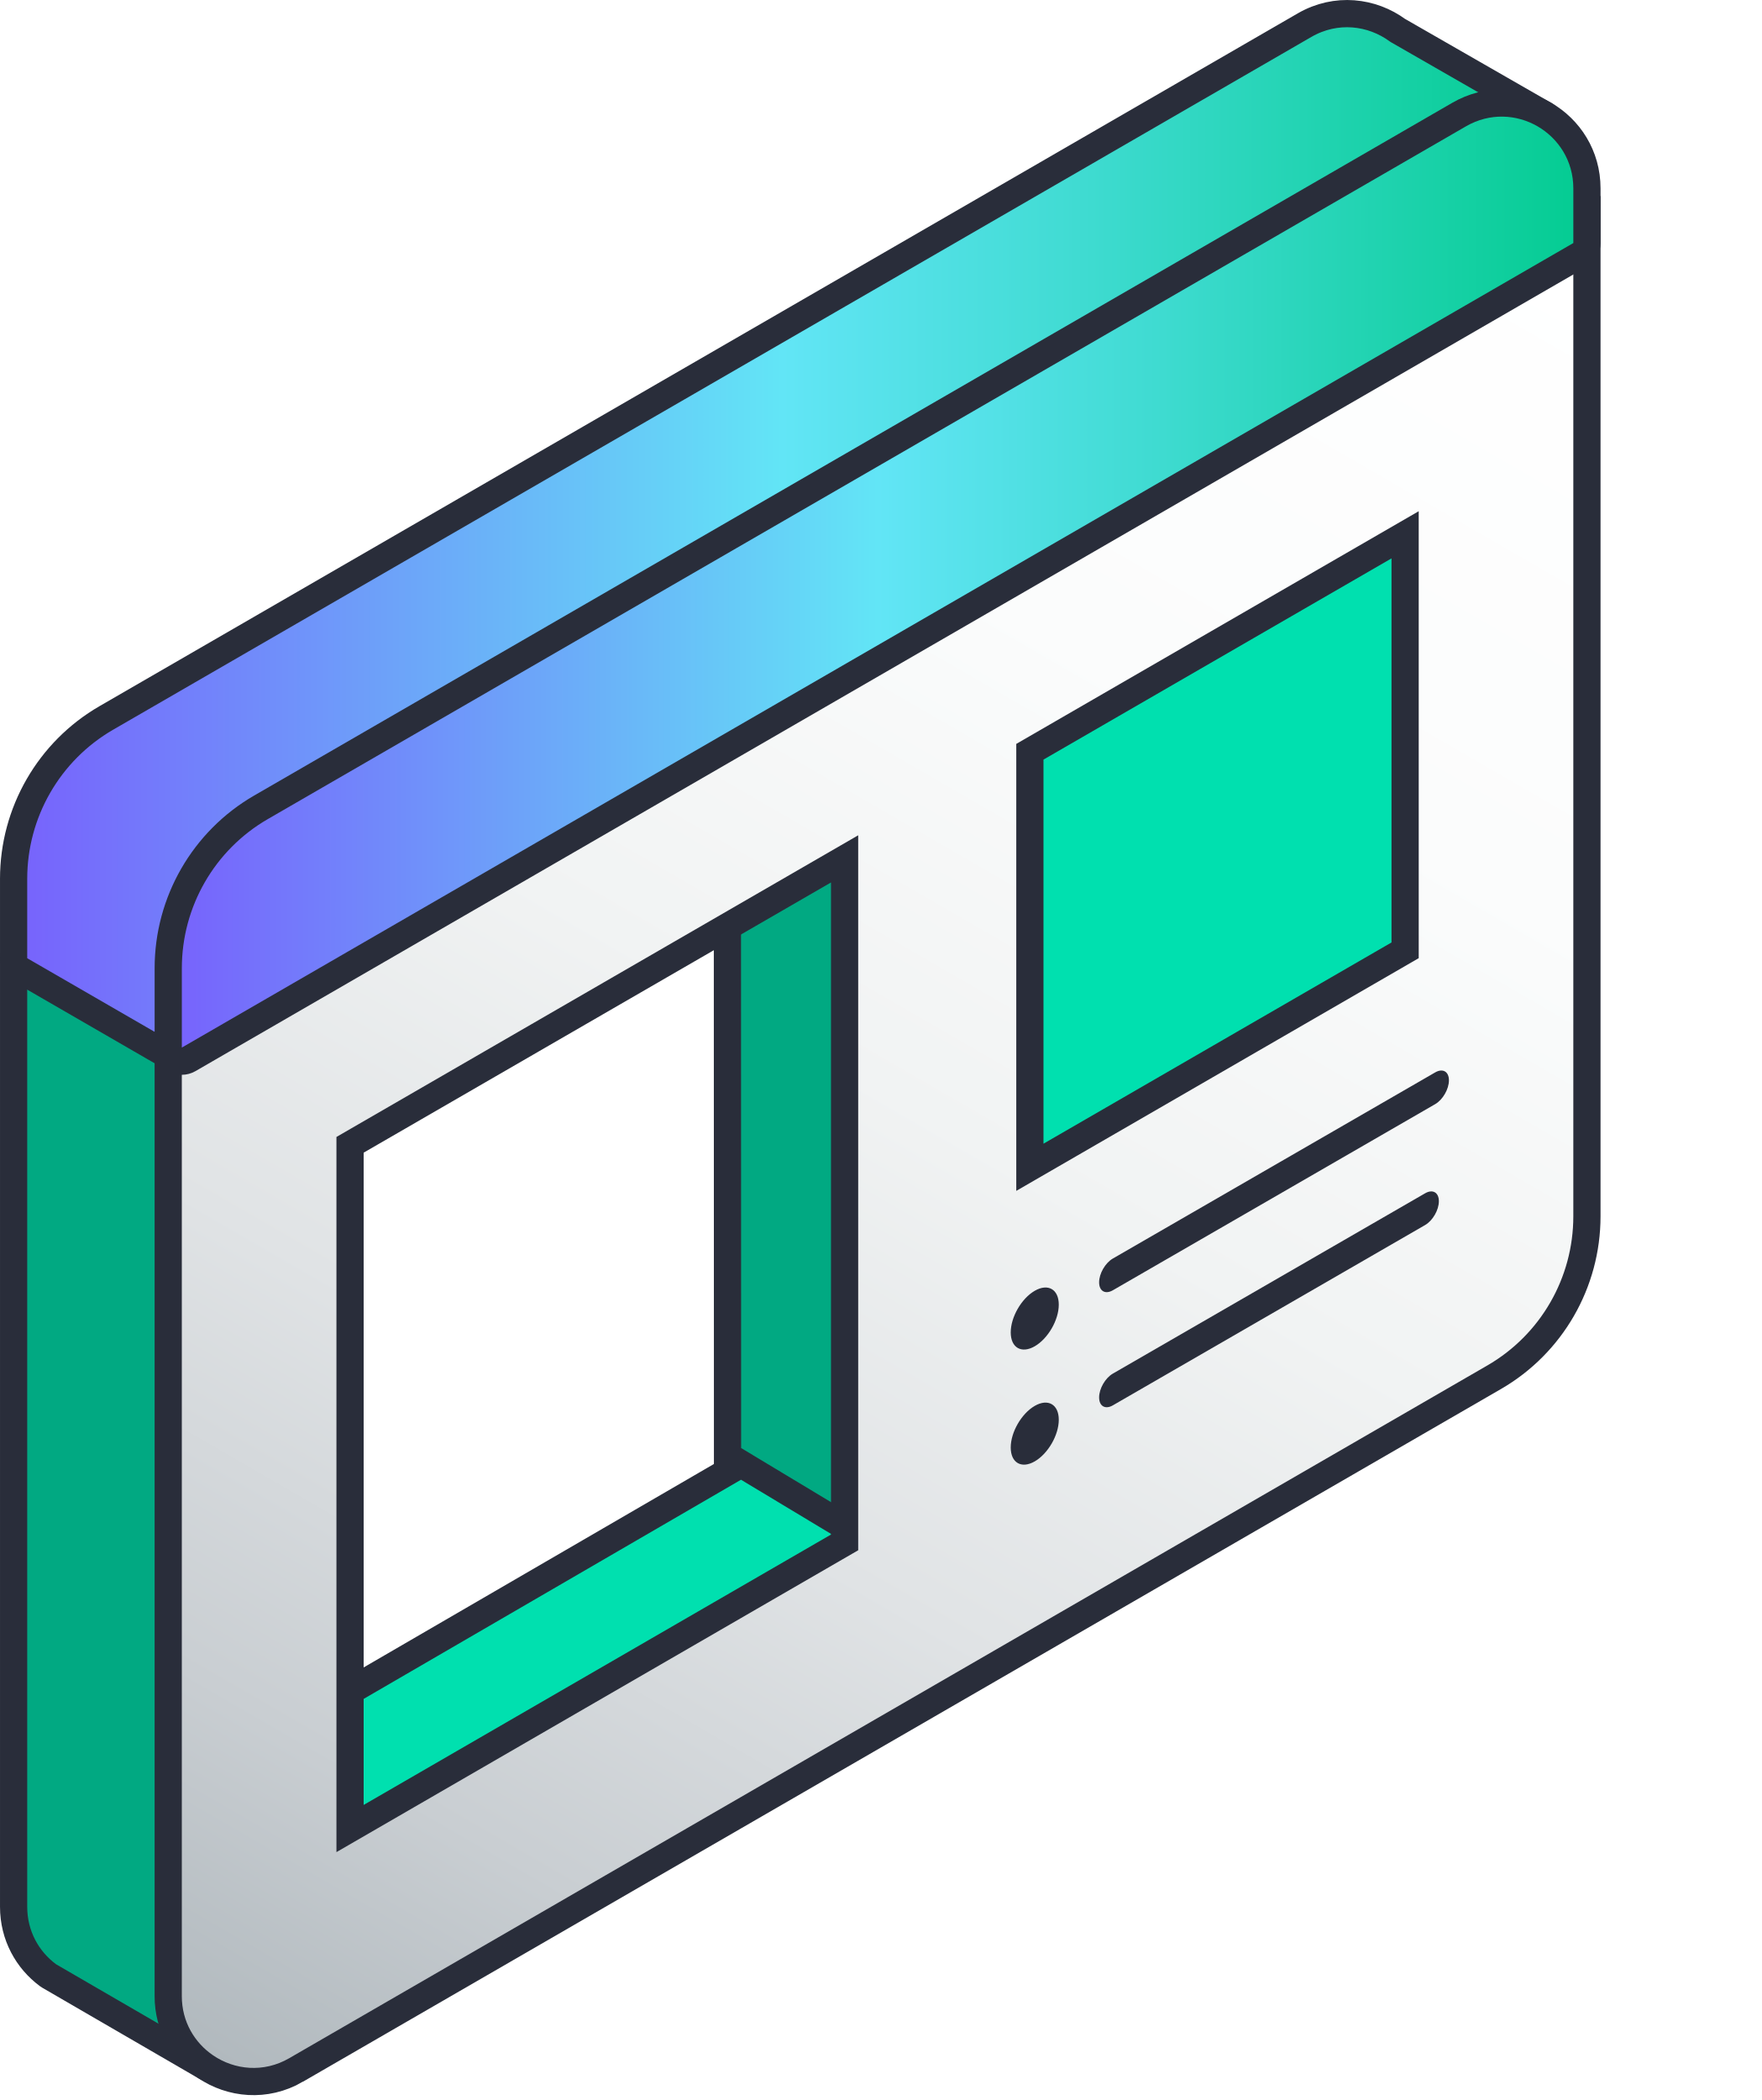
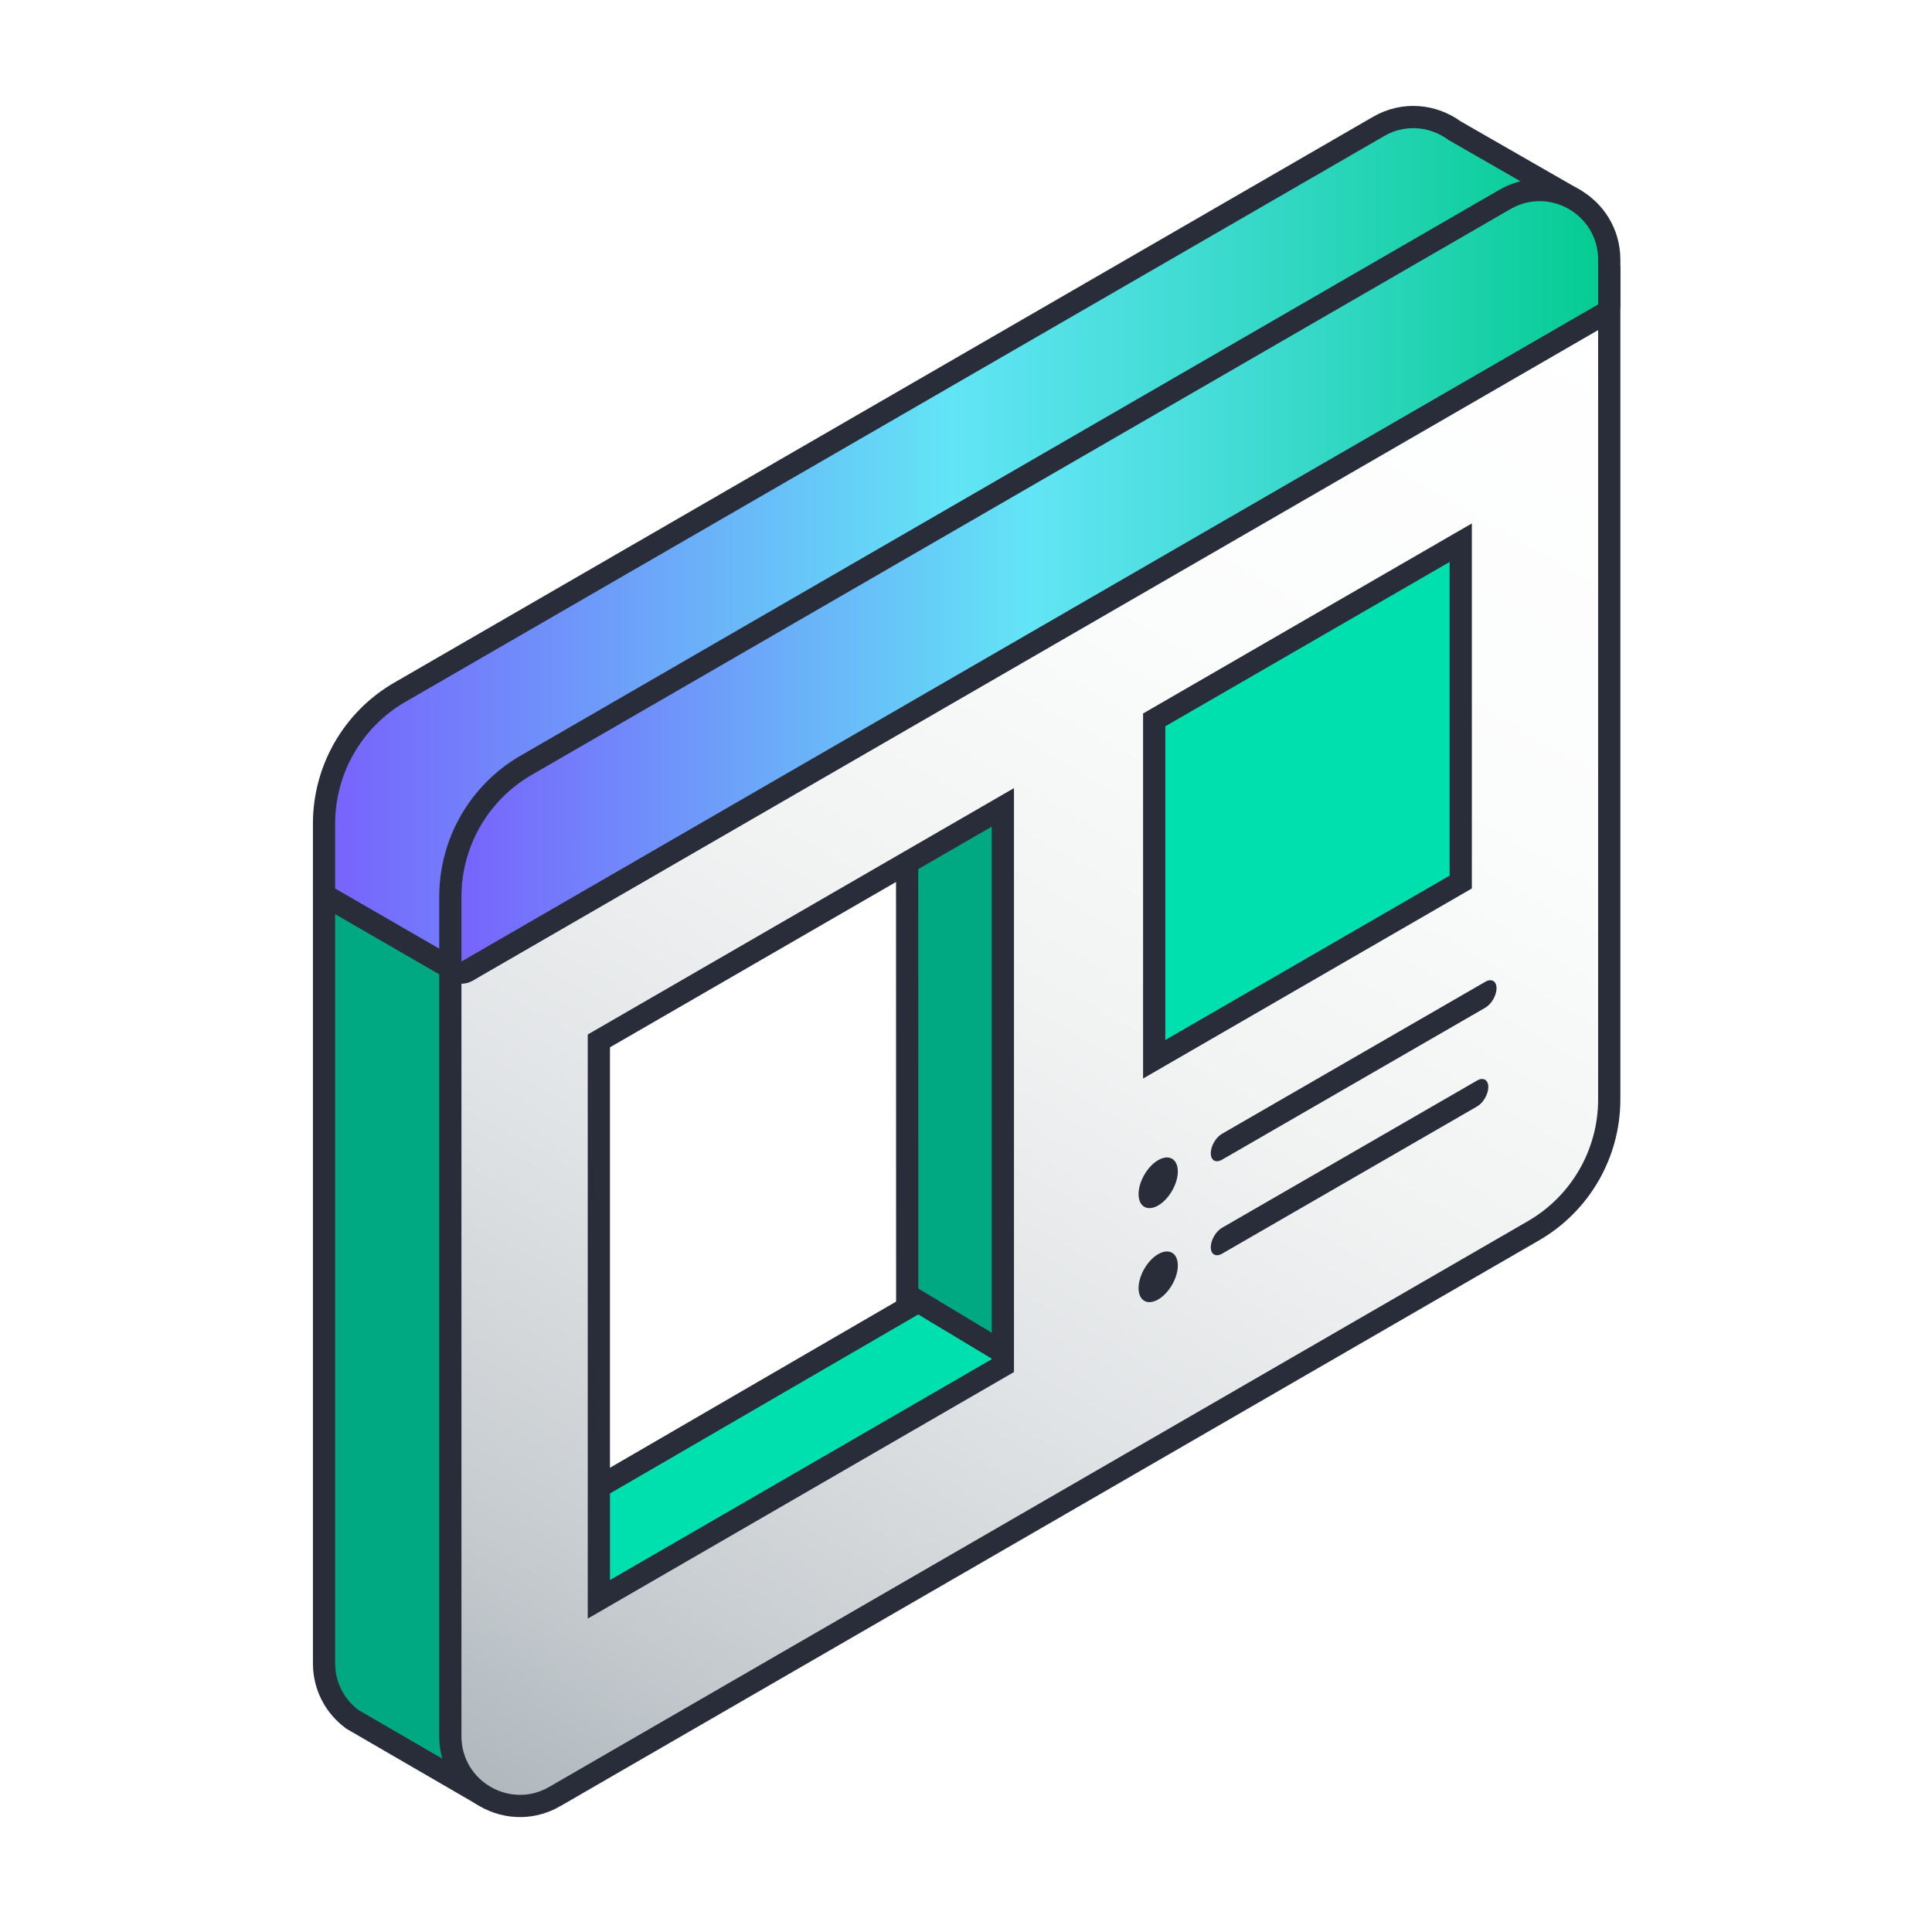
- <svg xmlns="http://www.w3.org/2000/svg" width="146" height="174" viewBox="0 0 146 174" fill="none">
-   <path d="M16.195 165.393C16.195 167.116 17.053 168.529 18.302 169.375C18.805 169.715 18.948 170.393 18.626 170.907C18.303 171.422 17.631 171.588 17.105 171.283L4.081 163.728C4.044 163.706 4.009 163.683 3.975 163.658C2.283 162.404 1.128 160.389 1.128 157.984V79.393C1.128 78.99 1.342 78.617 1.691 78.416C2.04 78.215 2.47 78.215 2.819 78.417L15.632 85.823C15.98 86.025 16.195 86.396 16.195 86.799V165.393Z" fill="#01A982" stroke="#292D3A" stroke-width="2.255" stroke-linejoin="round" />
-   <path d="M108.112 2.084C110.726 0.573 113.706 0.957 115.827 2.515L127.814 9.396H127.813L127.975 9.486H127.974C127.979 9.489 127.985 9.492 127.99 9.495C128.525 9.808 128.706 10.493 128.398 11.03C128.09 11.567 127.406 11.755 126.867 11.45L126.714 11.363C125.33 10.625 123.601 10.549 122.052 11.441L22.753 68.847C18.696 71.19 16.195 75.527 16.195 80.221V86.8C16.195 87.203 15.979 87.575 15.63 87.776C15.282 87.978 14.852 87.977 14.504 87.775L1.69 80.37C1.342 80.169 1.128 79.796 1.128 79.394V72.814C1.128 67.317 4.056 62.236 8.811 59.486L108.112 2.084Z" fill="url(#paint0_linear_177_1681)" stroke="#292D3A" stroke-width="2.255" stroke-linejoin="round" />
-   <path d="M117.572 42.359L84.22 61.639V98.674L117.572 79.394V42.359Z" fill="#00E0AF" />
-   <path d="M72.248 130.446L70.539 129.416L60.838 123.572L60.292 123.243V122.606L60.282 74.825V74.175L60.845 73.85L70.557 68.235L72.248 67.257V130.446Z" fill="#01A982" stroke="#292D3A" stroke-width="2.255" />
-   <path d="M61.99 121.64L71.702 127.484L73.339 128.47L71.685 129.426L28.446 154.437L26.755 155.415V141.427L27.315 141.101L60.843 121.631L61.42 121.296L61.99 121.64Z" fill="#00E0AF" stroke="#292D3A" stroke-width="2.255" />
-   <path d="M131.512 100.784C131.512 106.282 128.583 111.363 123.828 114.112L24.529 171.515V171.516C22.007 172.973 19.139 172.667 17.038 171.241C15.213 170.005 13.941 167.915 13.94 165.394V86.148L14.503 85.823L129.82 19.161L131.512 18.183V100.784ZM29.009 94.856V151.507L69.993 127.8V71.164L29.009 94.856ZM85.348 62.288V96.718L116.445 78.74V44.312L85.348 62.288Z" fill="url(#paint1_linear_177_1681)" stroke="#292D3A" stroke-width="2.255" />
-   <ellipse cx="2.299" cy="2.299" rx="2.299" ry="2.299" transform="matrix(0.866025 -0.5 0 1 83.7615 108.1)" fill="#292D3A" />
-   <rect width="33.475" height="2.63" rx="1.315" transform="matrix(0.866025 -0.5 0 1 91.0859 104.936)" fill="#292D3A" />
-   <ellipse cx="2.299" cy="2.299" rx="2.299" ry="2.299" transform="matrix(0.866025 -0.5 0 1 83.7615 117.637)" fill="#292D3A" />
-   <rect width="32.512" height="2.63" rx="1.315" transform="matrix(0.866025 -0.5 0 1 91.0859 114.471)" fill="#292D3A" />
-   <path d="M120.924 9.491C123.278 8.132 125.932 8.304 127.985 9.491C130.036 10.678 131.513 12.894 131.513 15.612V20.139C131.513 20.541 131.298 20.913 130.949 21.114L15.633 87.776C15.284 87.978 14.854 87.979 14.505 87.777C14.156 87.576 13.942 87.204 13.942 86.801V80.222C13.942 74.724 16.87 69.643 21.625 66.894L120.924 9.491Z" fill="url(#paint2_linear_177_1681)" stroke="#292D3A" stroke-width="2.255" stroke-linejoin="round" />
+ <svg xmlns="http://www.w3.org/2000/svg" width="196" height="196" viewBox="0 0 196 196" fill="none">
+   <path d="M47.94 176.137C47.94 177.86 48.798 179.273 50.048 180.119C50.551 180.46 50.694 181.137 50.371 181.651C50.048 182.166 49.376 182.332 48.851 182.027L35.826 174.472C35.79 174.451 35.755 174.427 35.721 174.402C34.029 173.148 32.873 171.133 32.873 168.729V90.137C32.873 89.734 33.088 89.362 33.437 89.16C33.785 88.959 34.216 88.96 34.565 89.161L47.377 96.567C47.725 96.769 47.94 97.141 47.94 97.543V176.137Z" fill="#01A982" stroke="#292D3A" stroke-width="2.255" stroke-linejoin="round" />
+   <path d="M139.857 12.828C142.471 11.317 145.452 11.702 147.572 13.259L159.56 20.14H159.559L159.721 20.23H159.72C159.725 20.233 159.73 20.236 159.735 20.239C160.27 20.552 160.452 21.237 160.144 21.774C159.835 22.311 159.151 22.499 158.612 22.194L158.459 22.107C157.075 21.369 155.346 21.293 153.798 22.186L54.498 79.591C50.441 81.935 47.941 86.271 47.94 90.965V97.544C47.94 97.947 47.725 98.319 47.376 98.52C47.027 98.722 46.598 98.721 46.249 98.519L33.435 91.114C33.087 90.913 32.873 90.54 32.873 90.138V83.559C32.873 78.061 35.802 72.98 40.557 70.231L139.857 12.828Z" fill="url(#paint0_linear_2178_6792)" stroke="#292D3A" stroke-width="2.255" stroke-linejoin="round" />
+   <path d="M149.318 53.102L115.966 72.382V109.416L149.318 90.136V53.102Z" fill="#00E0AF" />
+   <path d="M103.994 141.19L102.285 140.16L92.584 134.316L92.038 133.987V133.351L92.028 85.569V84.919L92.591 84.594L102.303 78.98L103.994 78.001V141.19Z" fill="#01A982" stroke="#292D3A" stroke-width="2.255" />
+   <path d="M93.735 132.384L103.447 138.229L105.084 139.214L103.431 140.17L60.191 165.181L58.5 166.159V152.171L59.06 151.845L92.588 132.375L93.165 132.04L93.735 132.384Z" fill="#00E0AF" stroke="#292D3A" stroke-width="2.255" />
+   <path d="M163.257 111.528C163.257 117.026 160.329 122.107 155.574 124.856L56.275 182.259V182.26C53.753 183.717 50.885 183.411 48.784 181.985C46.959 180.749 45.686 178.659 45.686 176.138V96.893L46.248 96.567L161.566 29.905L163.257 28.927V111.528ZM60.754 105.6V162.251L101.739 138.544V81.908L60.754 105.6ZM117.093 73.032V107.462L148.191 89.484V55.056L117.093 73.032Z" fill="url(#paint1_linear_2178_6792)" stroke="#292D3A" stroke-width="2.255" />
+   <ellipse cx="2.299" cy="2.299" rx="2.299" ry="2.299" transform="matrix(0.866025 -0.5 0 1 115.507 118.844)" fill="#292D3A" />
+   <rect width="33.475" height="2.63" rx="1.315" transform="matrix(0.866025 -0.5 0 1 122.832 115.68)" fill="#292D3A" />
+   <ellipse cx="2.299" cy="2.299" rx="2.299" ry="2.299" transform="matrix(0.866025 -0.5 0 1 115.507 128.381)" fill="#292D3A" />
+   <rect width="32.512" height="2.63" rx="1.315" transform="matrix(0.866025 -0.5 0 1 122.832 125.217)" fill="#292D3A" />
+   <path d="M152.67 20.235C155.023 18.876 157.678 19.048 159.73 20.235C161.782 21.422 163.258 23.639 163.259 26.356V30.883C163.258 31.285 163.043 31.657 162.695 31.858L47.379 98.52C47.03 98.722 46.6 98.723 46.251 98.522C45.902 98.32 45.687 97.948 45.687 97.545V90.966C45.687 85.468 48.616 80.387 53.371 77.638L152.67 20.235Z" fill="url(#paint2_linear_2178_6792)" stroke="#292D3A" stroke-width="2.255" stroke-linejoin="round" />
  <defs>
-     <linearGradient id="paint0_linear_177_1681" x1="2.255" y1="44.528" x2="127.421" y2="44.528" gradientUnits="userSpaceOnUse">
+     <linearGradient id="paint0_linear_2178_6792" x1="34" y1="55.272" x2="159.167" y2="55.272" gradientUnits="userSpaceOnUse">
      <stop stop-color="#7764FC" />
      <stop offset="0.5" stop-color="#62E5F6" />
      <stop offset="0.7" stop-color="#3FDBD1" />
      <stop offset="1" stop-color="#05CC93" />
    </linearGradient>
-     <linearGradient id="paint1_linear_177_1681" x1="26.704" y1="175.551" x2="120.043" y2="14.156" gradientUnits="userSpaceOnUse">
+     <linearGradient id="paint1_linear_2178_6792" x1="58.449" y1="186.295" x2="151.789" y2="24.9" gradientUnits="userSpaceOnUse">
      <stop stop-color="#B1B9BE" />
      <stop offset="0.143" stop-color="#C9CED2" />
      <stop offset="0.326" stop-color="#E0E3E5" />
      <stop offset="0.521" stop-color="#F1F3F3" />
      <stop offset="0.735" stop-color="#FBFCFC" />
      <stop offset="1" stop-color="white" />
    </linearGradient>
-     <linearGradient id="paint2_linear_177_1681" x1="15.069" y1="48.231" x2="130.386" y2="48.231" gradientUnits="userSpaceOnUse">
+     <linearGradient id="paint2_linear_2178_6792" x1="46.814" y1="58.976" x2="162.131" y2="58.976" gradientUnits="userSpaceOnUse">
      <stop stop-color="#7764FC" />
      <stop offset="0.5" stop-color="#62E5F6" />
      <stop offset="0.7" stop-color="#3FDBD1" />
      <stop offset="1" stop-color="#05CC93" />
    </linearGradient>
  </defs>
</svg>
